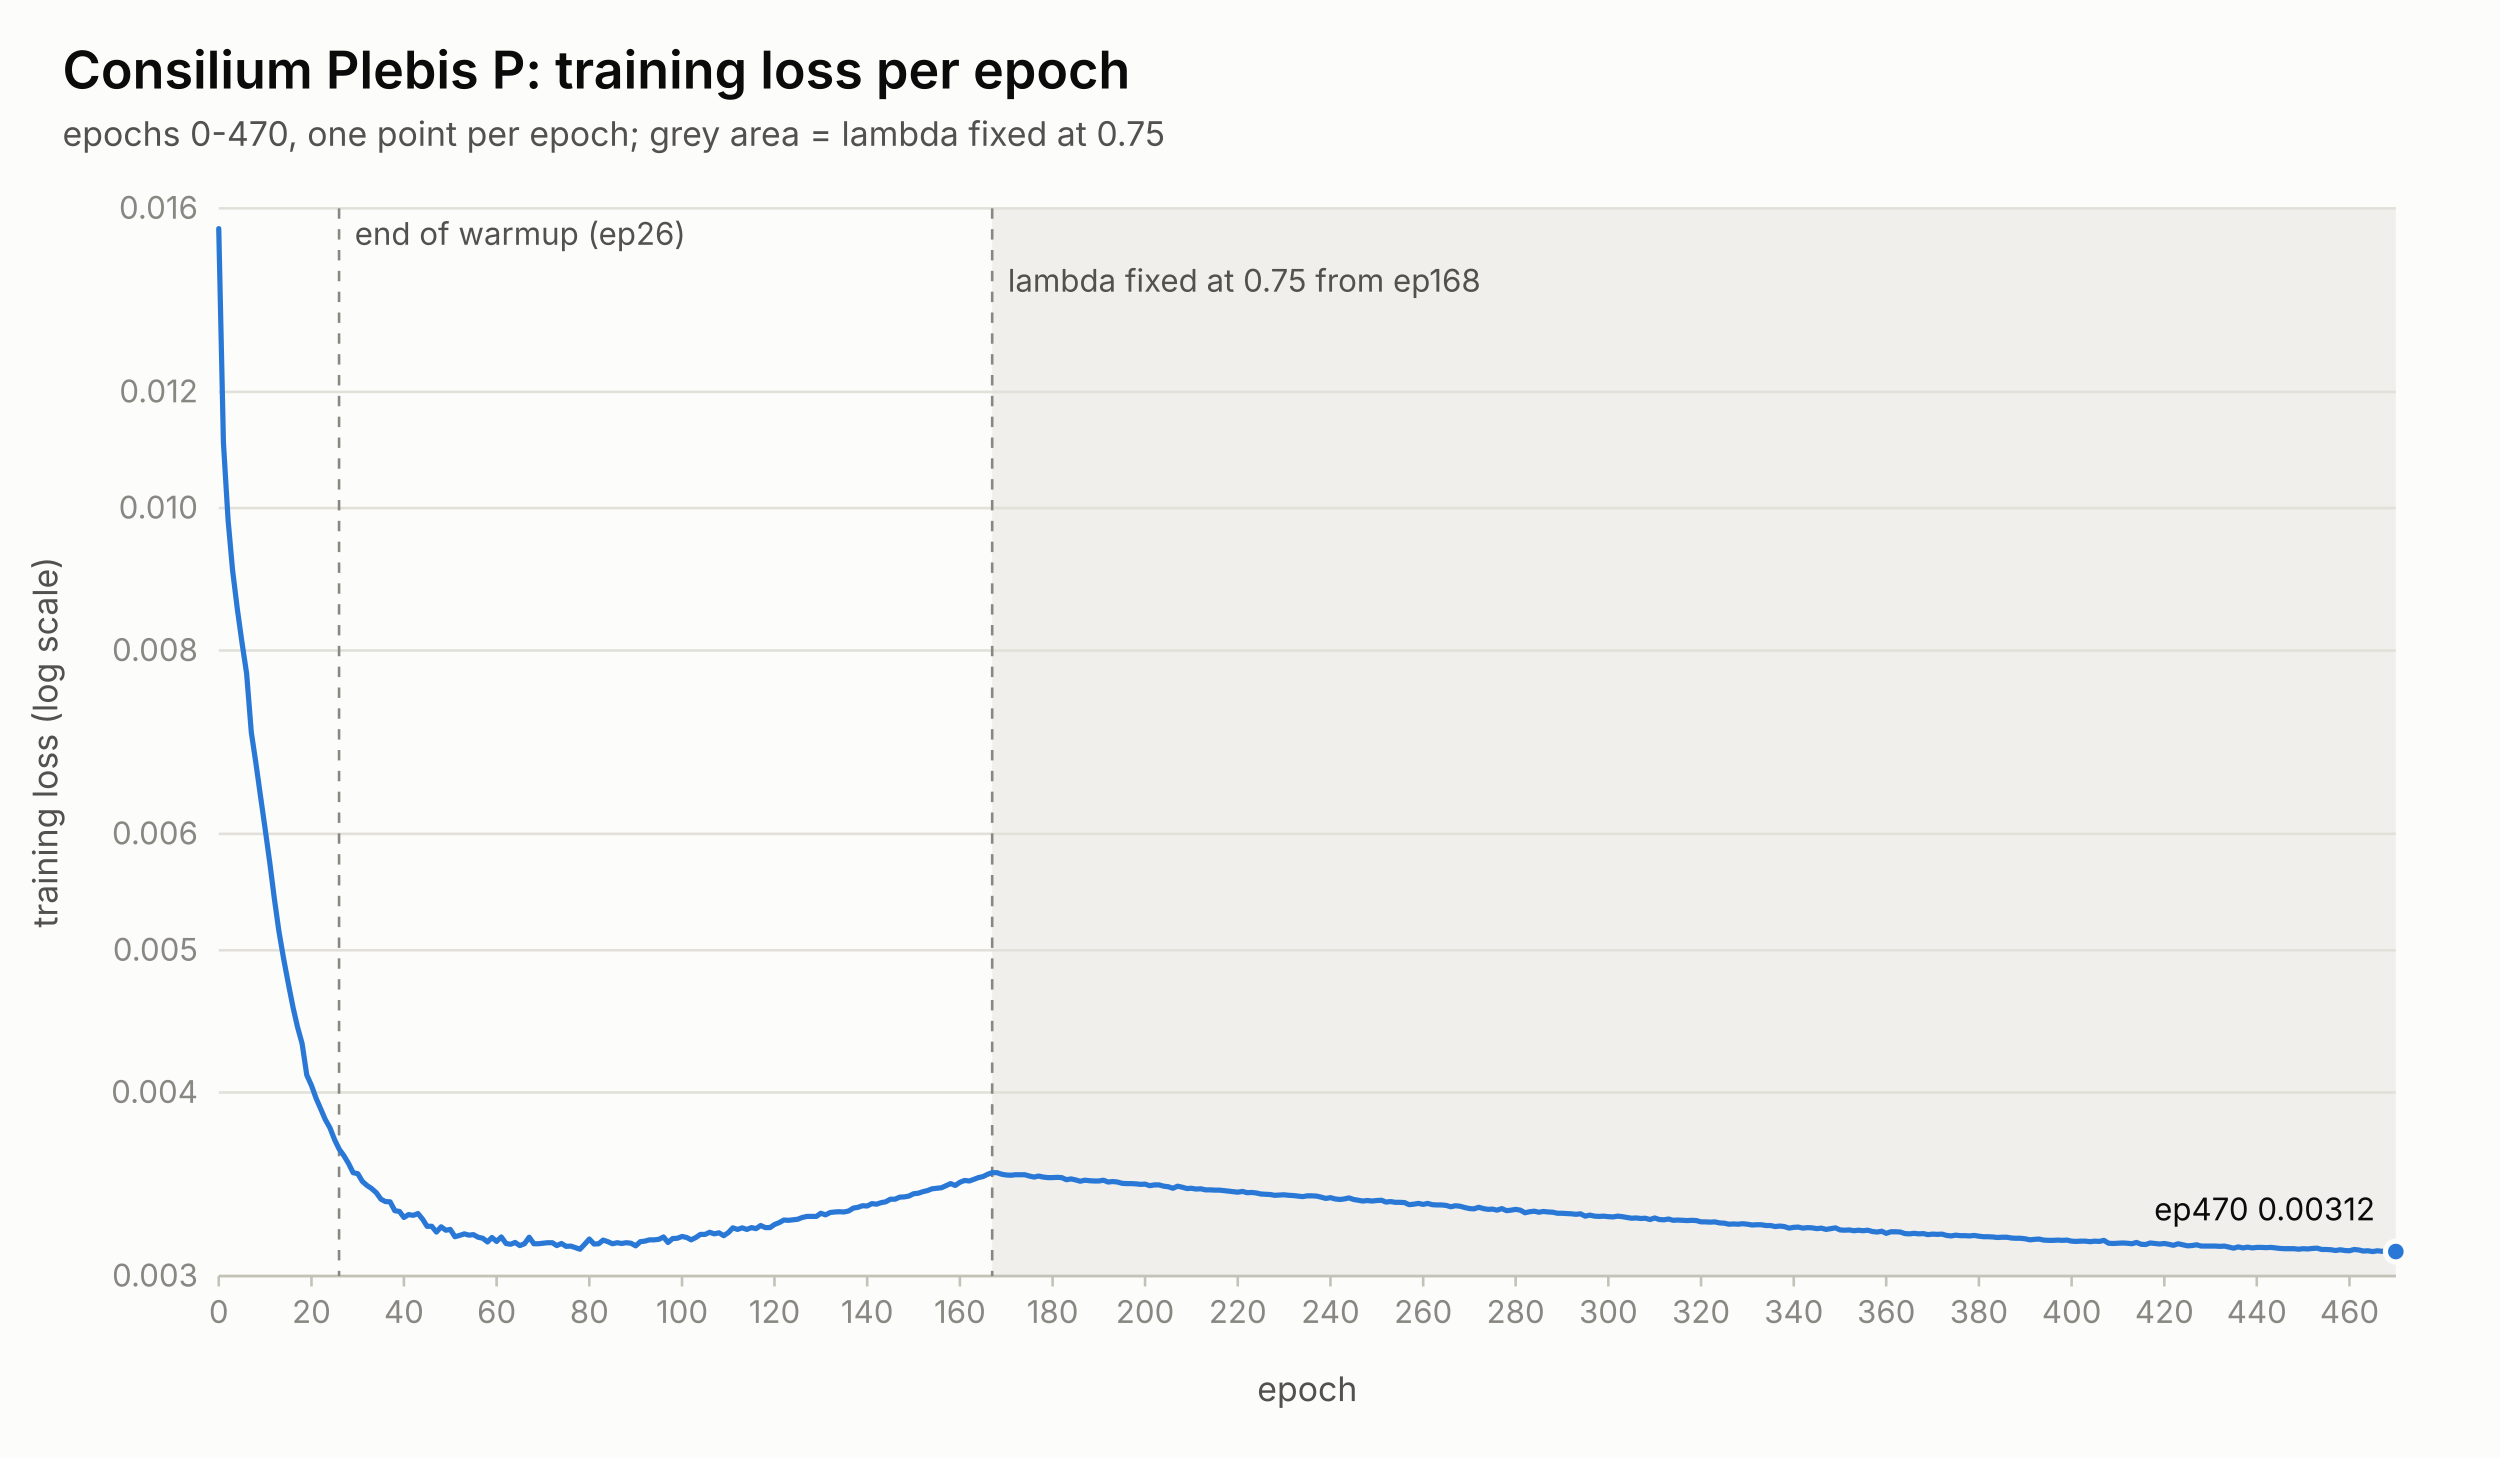
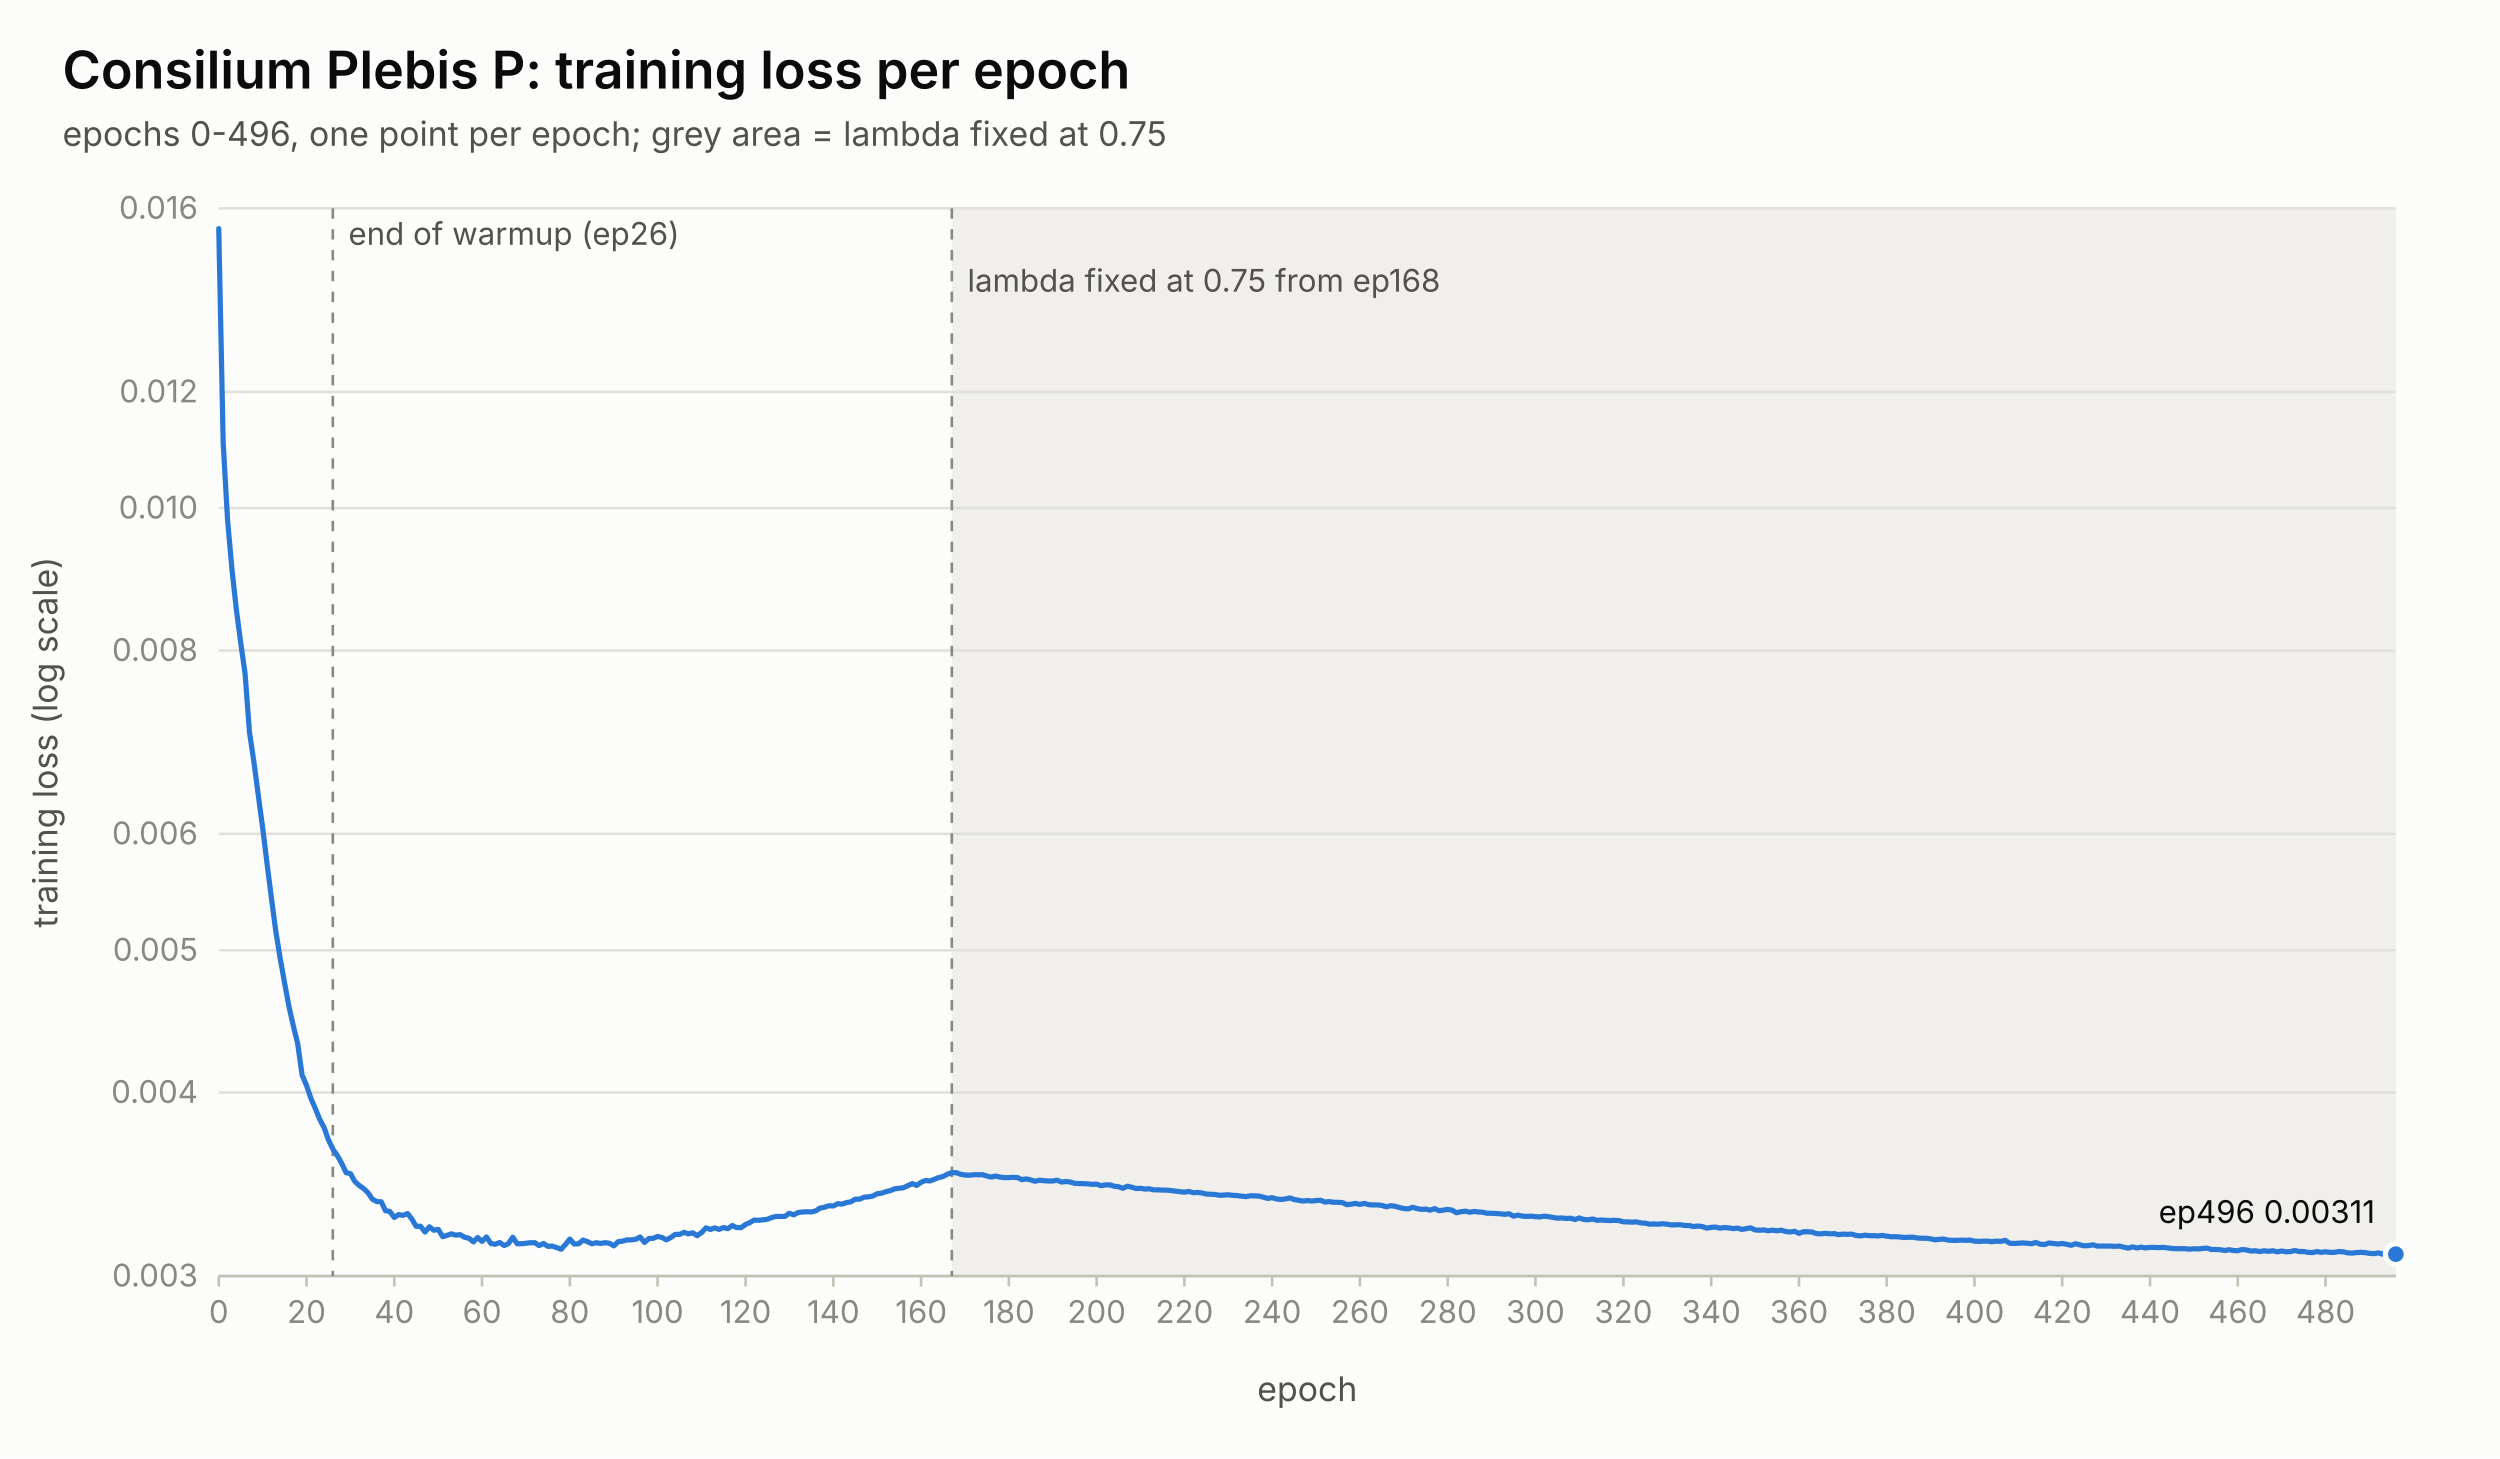
<svg xmlns="http://www.w3.org/2000/svg" width="960" height="560" viewBox="0 0 960 560" font-family="system-ui, -apple-system, 'Segoe UI', sans-serif">
  <rect width="960" height="560" fill="#fcfcfb" />
  <text x="24" y="34" font-size="20" font-weight="600" fill="#0b0b0b">Consilium Plebis P: training loss per epoch</text>
-   <text x="24" y="56" font-size="13" fill="#52514e">epochs 0-470, one point per epoch; grey area = lambda fixed at 0.75</text>
-   <rect x="381.0" y="80" width="539.0" height="410" fill="#f0efec" />
+   <text x="24" y="56" font-size="13" fill="#52514e">epochs 0-496, one point per epoch; grey area = lambda fixed at 0.75</text>
+   <rect x="365.5" y="80" width="554.5" height="410" fill="#f0efec" />
  <line x1="84" y1="490.0" x2="920" y2="490.0" stroke="#e1e0d9" stroke-width="1" />
  <text x="76" y="494.0" text-anchor="end" font-size="12" fill="#898781" style="font-variant-numeric: tabular-nums">0.003</text>
  <line x1="84" y1="419.5" x2="920" y2="419.5" stroke="#e1e0d9" stroke-width="1" />
  <text x="76" y="423.5" text-anchor="end" font-size="12" fill="#898781" style="font-variant-numeric: tabular-nums">0.004</text>
  <line x1="84" y1="364.9" x2="920" y2="364.9" stroke="#e1e0d9" stroke-width="1" />
  <text x="76" y="368.9" text-anchor="end" font-size="12" fill="#898781" style="font-variant-numeric: tabular-nums">0.005</text>
  <line x1="84" y1="320.2" x2="920" y2="320.2" stroke="#e1e0d9" stroke-width="1" />
  <text x="76" y="324.2" text-anchor="end" font-size="12" fill="#898781" style="font-variant-numeric: tabular-nums">0.006</text>
  <line x1="84" y1="249.8" x2="920" y2="249.8" stroke="#e1e0d9" stroke-width="1" />
  <text x="76" y="253.8" text-anchor="end" font-size="12" fill="#898781" style="font-variant-numeric: tabular-nums">0.008</text>
  <line x1="84" y1="195.1" x2="920" y2="195.1" stroke="#e1e0d9" stroke-width="1" />
  <text x="76" y="199.1" text-anchor="end" font-size="12" fill="#898781" style="font-variant-numeric: tabular-nums">0.010</text>
  <line x1="84" y1="150.5" x2="920" y2="150.5" stroke="#e1e0d9" stroke-width="1" />
  <text x="76" y="154.5" text-anchor="end" font-size="12" fill="#898781" style="font-variant-numeric: tabular-nums">0.012</text>
  <line x1="84" y1="80.0" x2="920" y2="80.0" stroke="#e1e0d9" stroke-width="1" />
  <text x="76" y="84.0" text-anchor="end" font-size="12" fill="#898781" style="font-variant-numeric: tabular-nums">0.016</text>
  <line x1="84" y1="490" x2="920" y2="490" stroke="#c3c2b7" stroke-width="1" />
  <line x1="84.0" y1="490" x2="84.0" y2="494" stroke="#c3c2b7" stroke-width="1" />
  <text x="84.0" y="508" text-anchor="middle" font-size="12" fill="#898781">0</text>
-   <line x1="119.6" y1="490" x2="119.6" y2="494" stroke="#c3c2b7" stroke-width="1" />
-   <text x="119.6" y="508" text-anchor="middle" font-size="12" fill="#898781">20</text>
-   <line x1="155.1" y1="490" x2="155.1" y2="494" stroke="#c3c2b7" stroke-width="1" />
-   <text x="155.1" y="508" text-anchor="middle" font-size="12" fill="#898781">40</text>
-   <line x1="190.7" y1="490" x2="190.7" y2="494" stroke="#c3c2b7" stroke-width="1" />
-   <text x="190.7" y="508" text-anchor="middle" font-size="12" fill="#898781">60</text>
-   <line x1="226.3" y1="490" x2="226.3" y2="494" stroke="#c3c2b7" stroke-width="1" />
-   <text x="226.3" y="508" text-anchor="middle" font-size="12" fill="#898781">80</text>
-   <line x1="261.9" y1="490" x2="261.9" y2="494" stroke="#c3c2b7" stroke-width="1" />
-   <text x="261.9" y="508" text-anchor="middle" font-size="12" fill="#898781">100</text>
-   <line x1="297.4" y1="490" x2="297.4" y2="494" stroke="#c3c2b7" stroke-width="1" />
-   <text x="297.4" y="508" text-anchor="middle" font-size="12" fill="#898781">120</text>
-   <line x1="333.0" y1="490" x2="333.0" y2="494" stroke="#c3c2b7" stroke-width="1" />
-   <text x="333.0" y="508" text-anchor="middle" font-size="12" fill="#898781">140</text>
-   <line x1="368.6" y1="490" x2="368.6" y2="494" stroke="#c3c2b7" stroke-width="1" />
-   <text x="368.6" y="508" text-anchor="middle" font-size="12" fill="#898781">160</text>
-   <line x1="404.2" y1="490" x2="404.2" y2="494" stroke="#c3c2b7" stroke-width="1" />
-   <text x="404.2" y="508" text-anchor="middle" font-size="12" fill="#898781">180</text>
-   <line x1="439.7" y1="490" x2="439.7" y2="494" stroke="#c3c2b7" stroke-width="1" />
-   <text x="439.7" y="508" text-anchor="middle" font-size="12" fill="#898781">200</text>
-   <line x1="475.3" y1="490" x2="475.3" y2="494" stroke="#c3c2b7" stroke-width="1" />
-   <text x="475.3" y="508" text-anchor="middle" font-size="12" fill="#898781">220</text>
-   <line x1="510.9" y1="490" x2="510.9" y2="494" stroke="#c3c2b7" stroke-width="1" />
-   <text x="510.9" y="508" text-anchor="middle" font-size="12" fill="#898781">240</text>
-   <line x1="546.5" y1="490" x2="546.5" y2="494" stroke="#c3c2b7" stroke-width="1" />
-   <text x="546.5" y="508" text-anchor="middle" font-size="12" fill="#898781">260</text>
-   <line x1="582.0" y1="490" x2="582.0" y2="494" stroke="#c3c2b7" stroke-width="1" />
-   <text x="582.0" y="508" text-anchor="middle" font-size="12" fill="#898781">280</text>
-   <line x1="617.6" y1="490" x2="617.6" y2="494" stroke="#c3c2b7" stroke-width="1" />
-   <text x="617.6" y="508" text-anchor="middle" font-size="12" fill="#898781">300</text>
-   <line x1="653.2" y1="490" x2="653.2" y2="494" stroke="#c3c2b7" stroke-width="1" />
-   <text x="653.2" y="508" text-anchor="middle" font-size="12" fill="#898781">320</text>
-   <line x1="688.8" y1="490" x2="688.8" y2="494" stroke="#c3c2b7" stroke-width="1" />
-   <text x="688.8" y="508" text-anchor="middle" font-size="12" fill="#898781">340</text>
-   <line x1="724.3" y1="490" x2="724.3" y2="494" stroke="#c3c2b7" stroke-width="1" />
-   <text x="724.3" y="508" text-anchor="middle" font-size="12" fill="#898781">360</text>
-   <line x1="759.9" y1="490" x2="759.9" y2="494" stroke="#c3c2b7" stroke-width="1" />
-   <text x="759.9" y="508" text-anchor="middle" font-size="12" fill="#898781">380</text>
-   <line x1="795.5" y1="490" x2="795.5" y2="494" stroke="#c3c2b7" stroke-width="1" />
-   <text x="795.5" y="508" text-anchor="middle" font-size="12" fill="#898781">400</text>
-   <line x1="831.1" y1="490" x2="831.1" y2="494" stroke="#c3c2b7" stroke-width="1" />
-   <text x="831.1" y="508" text-anchor="middle" font-size="12" fill="#898781">420</text>
-   <line x1="866.6" y1="490" x2="866.6" y2="494" stroke="#c3c2b7" stroke-width="1" />
-   <text x="866.6" y="508" text-anchor="middle" font-size="12" fill="#898781">440</text>
-   <line x1="902.2" y1="490" x2="902.2" y2="494" stroke="#c3c2b7" stroke-width="1" />
-   <text x="902.2" y="508" text-anchor="middle" font-size="12" fill="#898781">460</text>
-   <line x1="130.2" y1="80" x2="130.2" y2="490" stroke="#898781" stroke-width="1" stroke-dasharray="4 4" />
-   <text x="136.2" y="94" text-anchor="start" font-size="12" fill="#52514e">end of warmup (ep26)</text>
-   <line x1="381.0" y1="80" x2="381.0" y2="490" stroke="#898781" stroke-width="1" stroke-dasharray="4 4" />
-   <text x="387.0" y="112" text-anchor="start" font-size="12" fill="#52514e">lambda fixed at 0.75 from ep168</text>
-   <path d="M84.0,87.8 L85.8,170.1 L87.6,199.9 L89.3,218.9 L91.1,233.6 L92.9,246.6 L94.7,258.6 L96.5,281.2 L98.2,292.6 L100.0,305.5 L101.8,318.2 L103.6,331.3 L105.3,344.7 L107.1,357.6 L108.9,368.1 L110.7,377.6 L112.5,386.7 L114.2,394.2 L116.0,400.7 L117.8,412.8 L119.6,416.8 L121.4,421.8 L123.1,425.7 L124.9,429.9 L126.7,433.1 L128.5,437.7 L130.2,441.2 L132.0,443.7 L133.8,446.7 L135.6,450.3 L137.4,450.7 L139.1,453.6 L140.9,455.2 L142.7,456.4 L144.5,458.0 L146.3,460.5 L148.0,461.4 L149.8,461.5 L151.6,464.9 L153.4,465.2 L155.1,467.5 L156.9,466.4 L158.7,466.7 L160.5,466.0 L162.3,468.2 L164.0,470.9 L165.8,470.9 L167.6,473.1 L169.4,471.1 L171.2,472.4 L172.9,472.1 L174.7,474.9 L176.5,474.4 L178.3,473.8 L180.1,474.3 L181.8,474.1 L183.6,475.1 L185.4,475.5 L187.2,476.9 L188.9,475.2 L190.7,476.7 L192.5,475.0 L194.3,477.5 L196.1,477.8 L197.8,477.1 L199.6,478.3 L201.4,477.6 L203.2,475.1 L205.0,477.6 L206.7,477.6 L208.5,477.4 L210.3,477.2 L212.1,477.2 L213.8,478.3 L215.6,477.5 L217.4,478.6 L219.2,478.5 L221.0,479.1 L222.7,479.7 L224.5,477.8 L226.3,475.8 L228.1,477.7 L229.9,477.6 L231.6,476.2 L233.4,476.8 L235.2,477.6 L237.0,477.2 L238.7,477.5 L240.5,477.2 L242.3,477.4 L244.1,478.4 L245.9,476.8 L247.6,476.6 L249.4,476.1 L251.2,476.1 L253.0,475.9 L254.8,475.0 L256.5,477.1 L258.3,475.6 L260.1,475.5 L261.9,474.8 L263.7,475.2 L265.4,476.1 L267.2,475.2 L269.0,474.0 L270.8,474.0 L272.5,473.2 L274.3,473.8 L276.1,473.4 L277.9,474.5 L279.7,473.3 L281.4,471.5 L283.2,472.1 L285.0,471.5 L286.8,472.1 L288.6,471.4 L290.3,471.8 L292.1,470.6 L293.9,471.4 L295.7,471.4 L297.4,470.2 L299.2,469.5 L301.0,468.5 L302.8,468.6 L304.6,468.4 L306.3,468.2 L308.1,467.5 L309.9,467.1 L311.7,467.1 L313.5,467.1 L315.2,465.9 L317.0,466.5 L318.8,465.6 L320.6,465.4 L322.3,465.3 L324.1,465.4 L325.9,465.0 L327.7,463.9 L329.5,463.6 L331.2,463.0 L333.0,463.1 L334.8,462.2 L336.6,462.4 L338.4,461.8 L340.1,461.5 L341.9,460.5 L343.7,460.5 L345.5,459.7 L347.3,459.6 L349.0,459.3 L350.8,458.4 L352.6,458.2 L354.4,457.6 L356.1,457.2 L357.9,456.5 L359.7,456.3 L361.5,456.1 L363.3,455.3 L365.0,454.5 L366.8,455.2 L368.6,454.0 L370.4,453.3 L372.2,453.5 L373.9,452.9 L375.7,452.2 L377.5,451.8 L379.3,450.9 L381.0,450.3 L382.8,450.3 L384.6,450.9 L386.4,451.2 L388.2,451.3 L389.9,451.1 L391.7,451.1 L393.5,451.1 L395.3,451.6 L397.1,452.0 L398.8,451.6 L400.6,452.0 L402.4,452.2 L404.2,452.2 L405.9,452.1 L407.7,452.2 L409.5,453.0 L411.3,452.7 L413.1,453.1 L414.8,453.6 L416.6,453.2 L418.4,453.4 L420.2,453.5 L422.0,453.5 L423.7,453.2 L425.5,453.9 L427.3,453.7 L429.1,453.9 L430.9,454.4 L432.6,454.5 L434.4,454.5 L436.2,454.6 L438.0,454.8 L439.7,454.7 L441.5,455.3 L443.3,455.0 L445.1,455.0 L446.9,455.5 L448.6,455.7 L450.4,456.3 L452.2,455.5 L454.0,455.9 L455.8,456.4 L457.5,456.3 L459.3,456.6 L461.1,456.5 L462.9,456.9 L464.6,456.9 L466.4,457.0 L468.2,457.0 L470.0,457.2 L471.8,457.4 L473.5,457.6 L475.3,457.8 L477.1,457.5 L478.9,458.0 L480.7,457.9 L482.4,458.1 L484.2,458.5 L486.0,458.6 L487.8,458.7 L489.5,459.0 L491.3,458.9 L493.1,458.8 L494.9,459.0 L496.7,459.1 L498.4,459.3 L500.2,459.5 L502.0,459.2 L503.8,459.2 L505.6,459.3 L507.3,459.7 L509.1,460.2 L510.9,459.9 L512.7,460.4 L514.5,460.6 L516.2,460.4 L518.0,460.0 L519.8,460.6 L521.6,460.9 L523.3,461.2 L525.1,461.0 L526.9,461.2 L528.7,461.0 L530.5,460.9 L532.2,461.6 L534.0,461.4 L535.8,461.7 L537.6,461.7 L539.4,461.8 L541.1,462.6 L542.9,462.4 L544.7,462.1 L546.5,462.5 L548.2,462.1 L550.0,462.6 L551.8,462.7 L553.6,462.7 L555.4,462.9 L557.1,463.4 L558.9,463.0 L560.7,463.2 L562.5,463.7 L564.3,464.1 L566.0,464.2 L567.8,463.6 L569.6,464.1 L571.4,464.4 L573.1,464.3 L574.9,464.7 L576.7,464.1 L578.5,464.9 L580.3,464.7 L582.0,464.4 L583.8,464.7 L585.6,465.7 L587.4,465.3 L589.2,465.1 L590.9,465.5 L592.7,465.2 L594.5,465.4 L596.3,465.5 L598.1,465.9 L599.8,465.9 L601.6,466.0 L603.4,466.1 L605.2,466.3 L606.9,466.1 L608.7,467.0 L610.5,466.6 L612.3,467.0 L614.1,467.1 L615.8,467.0 L617.6,467.2 L619.4,467.3 L621.2,467.0 L623.0,467.2 L624.7,467.5 L626.5,467.8 L628.3,467.7 L630.1,467.9 L631.8,467.8 L633.6,468.3 L635.4,467.7 L637.2,468.3 L639.0,468.4 L640.7,468.1 L642.5,468.6 L644.3,468.5 L646.1,468.6 L647.9,468.7 L649.6,468.6 L651.4,468.7 L653.2,469.2 L655.0,469.2 L656.7,469.3 L658.5,469.2 L660.3,469.6 L662.1,469.7 L663.9,470.1 L665.6,470.0 L667.4,470.1 L669.2,469.9 L671.0,470.1 L672.8,470.4 L674.5,470.3 L676.3,470.3 L678.1,470.6 L679.9,470.6 L681.7,471.0 L683.4,470.8 L685.2,471.0 L687.0,471.6 L688.8,471.3 L690.5,471.2 L692.3,471.6 L694.1,471.4 L695.9,471.5 L697.7,471.8 L699.4,471.6 L701.2,472.1 L703.0,471.8 L704.8,471.5 L706.6,472.3 L708.3,472.4 L710.1,472.3 L711.9,472.6 L713.7,472.4 L715.4,472.6 L717.2,472.4 L719.0,472.9 L720.8,473.1 L722.6,472.8 L724.3,473.6 L726.1,473.0 L727.9,473.0 L729.7,473.1 L731.5,473.7 L733.2,473.8 L735.0,473.6 L736.8,473.8 L738.6,473.7 L740.3,474.1 L742.1,473.9 L743.9,474.0 L745.7,473.9 L747.5,474.4 L749.2,474.6 L751.0,474.3 L752.8,474.5 L754.6,474.5 L756.4,474.6 L758.1,474.4 L759.9,474.7 L761.7,474.9 L763.5,474.9 L765.3,475.0 L767.0,475.2 L768.8,475.1 L770.6,475.1 L772.4,475.4 L774.1,475.5 L775.9,475.5 L777.7,475.7 L779.5,476.1 L781.3,475.9 L783.0,475.8 L784.8,476.2 L786.6,476.3 L788.4,476.3 L790.2,476.2 L791.9,476.3 L793.7,476.2 L795.5,476.6 L797.3,476.7 L799.0,476.6 L800.8,476.6 L802.6,476.8 L804.4,476.6 L806.2,476.7 L807.9,476.3 L809.7,477.4 L811.5,477.5 L813.3,477.4 L815.1,477.3 L816.8,477.4 L818.6,477.6 L820.4,477.1 L822.2,477.8 L823.9,477.9 L825.7,477.3 L827.5,477.5 L829.3,477.7 L831.1,477.5 L832.8,477.8 L834.6,478.2 L836.4,477.6 L838.2,478.0 L840.0,478.4 L841.7,478.3 L843.5,478.0 L845.3,478.5 L847.1,478.5 L848.9,478.5 L850.6,478.5 L852.4,478.6 L854.2,478.5 L856.0,478.9 L857.7,479.3 L859.5,478.8 L861.3,479.2 L863.1,478.9 L864.9,479.2 L866.6,479.0 L868.4,479.0 L870.2,479.1 L872.0,479.0 L873.8,479.2 L875.5,479.4 L877.3,479.5 L879.1,479.5 L880.9,479.5 L882.6,479.7 L884.4,479.5 L886.2,479.6 L888.0,479.4 L889.8,479.3 L891.5,479.8 L893.3,479.8 L895.1,479.9 L896.9,480.2 L898.7,479.9 L900.4,480.2 L902.2,480.3 L904.0,479.8 L905.8,480.0 L907.5,480.4 L909.3,480.3 L911.1,480.6 L912.9,480.3 L914.7,480.5 L916.4,480.3 L918.2,480.7 L920.0,480.6" fill="none" stroke="#2a78d6" stroke-width="2" stroke-linejoin="round" stroke-linecap="round" />
-   <circle cx="920.0" cy="480.6" r="4" fill="#2a78d6" stroke="#fcfcfb" stroke-width="2" />
-   <text x="912.0" y="468.6" text-anchor="end" font-size="12" fill="#0b0b0b">ep470 0.00312</text>
+   <line x1="117.7" y1="490" x2="117.7" y2="494" stroke="#c3c2b7" stroke-width="1" />
+   <text x="117.7" y="508" text-anchor="middle" font-size="12" fill="#898781">20</text>
+   <line x1="151.4" y1="490" x2="151.4" y2="494" stroke="#c3c2b7" stroke-width="1" />
+   <text x="151.4" y="508" text-anchor="middle" font-size="12" fill="#898781">40</text>
+   <line x1="185.1" y1="490" x2="185.1" y2="494" stroke="#c3c2b7" stroke-width="1" />
+   <text x="185.1" y="508" text-anchor="middle" font-size="12" fill="#898781">60</text>
+   <line x1="218.8" y1="490" x2="218.8" y2="494" stroke="#c3c2b7" stroke-width="1" />
+   <text x="218.8" y="508" text-anchor="middle" font-size="12" fill="#898781">80</text>
+   <line x1="252.5" y1="490" x2="252.5" y2="494" stroke="#c3c2b7" stroke-width="1" />
+   <text x="252.5" y="508" text-anchor="middle" font-size="12" fill="#898781">100</text>
+   <line x1="286.3" y1="490" x2="286.3" y2="494" stroke="#c3c2b7" stroke-width="1" />
+   <text x="286.3" y="508" text-anchor="middle" font-size="12" fill="#898781">120</text>
+   <line x1="320.0" y1="490" x2="320.0" y2="494" stroke="#c3c2b7" stroke-width="1" />
+   <text x="320.0" y="508" text-anchor="middle" font-size="12" fill="#898781">140</text>
+   <line x1="353.7" y1="490" x2="353.7" y2="494" stroke="#c3c2b7" stroke-width="1" />
+   <text x="353.7" y="508" text-anchor="middle" font-size="12" fill="#898781">160</text>
+   <line x1="387.4" y1="490" x2="387.4" y2="494" stroke="#c3c2b7" stroke-width="1" />
+   <text x="387.4" y="508" text-anchor="middle" font-size="12" fill="#898781">180</text>
+   <line x1="421.1" y1="490" x2="421.1" y2="494" stroke="#c3c2b7" stroke-width="1" />
+   <text x="421.1" y="508" text-anchor="middle" font-size="12" fill="#898781">200</text>
+   <line x1="454.8" y1="490" x2="454.8" y2="494" stroke="#c3c2b7" stroke-width="1" />
+   <text x="454.8" y="508" text-anchor="middle" font-size="12" fill="#898781">220</text>
+   <line x1="488.5" y1="490" x2="488.5" y2="494" stroke="#c3c2b7" stroke-width="1" />
+   <text x="488.5" y="508" text-anchor="middle" font-size="12" fill="#898781">240</text>
+   <line x1="522.2" y1="490" x2="522.2" y2="494" stroke="#c3c2b7" stroke-width="1" />
+   <text x="522.2" y="508" text-anchor="middle" font-size="12" fill="#898781">260</text>
+   <line x1="555.9" y1="490" x2="555.9" y2="494" stroke="#c3c2b7" stroke-width="1" />
+   <text x="555.9" y="508" text-anchor="middle" font-size="12" fill="#898781">280</text>
+   <line x1="589.6" y1="490" x2="589.6" y2="494" stroke="#c3c2b7" stroke-width="1" />
+   <text x="589.6" y="508" text-anchor="middle" font-size="12" fill="#898781">300</text>
+   <line x1="623.4" y1="490" x2="623.4" y2="494" stroke="#c3c2b7" stroke-width="1" />
+   <text x="623.4" y="508" text-anchor="middle" font-size="12" fill="#898781">320</text>
+   <line x1="657.1" y1="490" x2="657.1" y2="494" stroke="#c3c2b7" stroke-width="1" />
+   <text x="657.1" y="508" text-anchor="middle" font-size="12" fill="#898781">340</text>
+   <line x1="690.8" y1="490" x2="690.8" y2="494" stroke="#c3c2b7" stroke-width="1" />
+   <text x="690.8" y="508" text-anchor="middle" font-size="12" fill="#898781">360</text>
+   <line x1="724.5" y1="490" x2="724.5" y2="494" stroke="#c3c2b7" stroke-width="1" />
+   <text x="724.5" y="508" text-anchor="middle" font-size="12" fill="#898781">380</text>
+   <line x1="758.2" y1="490" x2="758.2" y2="494" stroke="#c3c2b7" stroke-width="1" />
+   <text x="758.2" y="508" text-anchor="middle" font-size="12" fill="#898781">400</text>
+   <line x1="791.9" y1="490" x2="791.9" y2="494" stroke="#c3c2b7" stroke-width="1" />
+   <text x="791.9" y="508" text-anchor="middle" font-size="12" fill="#898781">420</text>
+   <line x1="825.6" y1="490" x2="825.6" y2="494" stroke="#c3c2b7" stroke-width="1" />
+   <text x="825.6" y="508" text-anchor="middle" font-size="12" fill="#898781">440</text>
+   <line x1="859.3" y1="490" x2="859.3" y2="494" stroke="#c3c2b7" stroke-width="1" />
+   <text x="859.3" y="508" text-anchor="middle" font-size="12" fill="#898781">460</text>
+   <line x1="893.0" y1="490" x2="893.0" y2="494" stroke="#c3c2b7" stroke-width="1" />
+   <text x="893.0" y="508" text-anchor="middle" font-size="12" fill="#898781">480</text>
+   <line x1="127.8" y1="80" x2="127.8" y2="490" stroke="#898781" stroke-width="1" stroke-dasharray="4 4" />
+   <text x="133.8" y="94" text-anchor="start" font-size="12" fill="#52514e">end of warmup (ep26)</text>
+   <line x1="365.5" y1="80" x2="365.5" y2="490" stroke="#898781" stroke-width="1" stroke-dasharray="4 4" />
+   <text x="371.5" y="112" text-anchor="start" font-size="12" fill="#52514e">lambda fixed at 0.75 from ep168</text>
+   <path d="M84.0,87.8 L85.7,170.1 L87.4,199.9 L89.1,218.9 L90.7,233.6 L92.4,246.6 L94.1,258.6 L95.8,281.2 L97.5,292.6 L99.2,305.5 L100.9,318.2 L102.5,331.3 L104.2,344.7 L105.9,357.6 L107.6,368.1 L109.3,377.6 L111.0,386.7 L112.7,394.2 L114.3,400.7 L116.0,412.8 L117.7,416.8 L119.4,421.8 L121.1,425.7 L122.8,429.9 L124.5,433.1 L126.1,437.7 L127.8,441.2 L129.5,443.7 L131.2,446.7 L132.9,450.3 L134.6,450.7 L136.2,453.6 L137.9,455.2 L139.6,456.4 L141.3,458.0 L143.0,460.5 L144.7,461.4 L146.4,461.5 L148.0,464.9 L149.7,465.2 L151.4,467.5 L153.1,466.4 L154.8,466.7 L156.5,466.0 L158.2,468.2 L159.8,470.9 L161.5,470.9 L163.2,473.1 L164.9,471.1 L166.6,472.4 L168.3,472.1 L170.0,474.9 L171.6,474.4 L173.3,473.8 L175.0,474.3 L176.7,474.1 L178.4,475.1 L180.1,475.5 L181.8,476.9 L183.4,475.2 L185.1,476.7 L186.8,475.0 L188.5,477.5 L190.2,477.8 L191.9,477.1 L193.6,478.3 L195.2,477.6 L196.9,475.1 L198.6,477.6 L200.3,477.6 L202.0,477.4 L203.7,477.2 L205.4,477.2 L207.0,478.3 L208.7,477.5 L210.4,478.6 L212.1,478.5 L213.8,479.1 L215.5,479.7 L217.2,477.8 L218.8,475.8 L220.5,477.7 L222.2,477.6 L223.9,476.2 L225.6,476.8 L227.3,477.6 L229.0,477.2 L230.6,477.5 L232.3,477.2 L234.0,477.4 L235.7,478.4 L237.4,476.8 L239.1,476.6 L240.8,476.1 L242.4,476.1 L244.1,475.9 L245.8,475.0 L247.5,477.1 L249.2,475.6 L250.9,475.5 L252.5,474.8 L254.2,475.2 L255.9,476.1 L257.6,475.2 L259.3,474.0 L261.0,474.0 L262.7,473.2 L264.3,473.8 L266.0,473.4 L267.7,474.5 L269.4,473.3 L271.1,471.5 L272.8,472.1 L274.5,471.5 L276.1,472.1 L277.8,471.4 L279.5,471.8 L281.2,470.6 L282.9,471.4 L284.6,471.4 L286.3,470.2 L287.9,469.5 L289.6,468.5 L291.3,468.6 L293.0,468.4 L294.7,468.2 L296.4,467.5 L298.1,467.1 L299.7,467.1 L301.4,467.1 L303.1,465.9 L304.8,466.5 L306.5,465.6 L308.2,465.4 L309.9,465.3 L311.5,465.4 L313.2,465.0 L314.9,463.9 L316.6,463.6 L318.3,463.0 L320.0,463.1 L321.7,462.2 L323.3,462.4 L325.0,461.8 L326.7,461.5 L328.4,460.5 L330.1,460.5 L331.8,459.7 L333.5,459.6 L335.1,459.3 L336.8,458.4 L338.5,458.2 L340.2,457.6 L341.9,457.2 L343.6,456.5 L345.2,456.3 L346.9,456.1 L348.6,455.3 L350.3,454.5 L352.0,455.2 L353.7,454.0 L355.4,453.3 L357.0,453.5 L358.7,452.9 L360.4,452.2 L362.1,451.8 L363.8,450.9 L365.5,450.3 L367.2,450.3 L368.8,450.9 L370.5,451.2 L372.2,451.3 L373.9,451.1 L375.6,451.1 L377.3,451.1 L379.0,451.6 L380.6,452.0 L382.3,451.6 L384.0,452.0 L385.7,452.2 L387.4,452.2 L389.1,452.1 L390.8,452.2 L392.4,453.0 L394.1,452.7 L395.8,453.1 L397.5,453.6 L399.2,453.2 L400.9,453.4 L402.6,453.5 L404.2,453.5 L405.9,453.2 L407.6,453.9 L409.3,453.7 L411.0,453.9 L412.7,454.4 L414.4,454.5 L416.0,454.5 L417.7,454.6 L419.4,454.8 L421.1,454.7 L422.8,455.3 L424.5,455.0 L426.2,455.0 L427.8,455.5 L429.5,455.7 L431.2,456.3 L432.9,455.5 L434.6,455.9 L436.3,456.4 L438.0,456.3 L439.6,456.6 L441.3,456.5 L443.0,456.9 L444.7,456.9 L446.4,457.0 L448.1,457.0 L449.8,457.2 L451.4,457.4 L453.1,457.6 L454.8,457.8 L456.5,457.5 L458.2,458.0 L459.9,457.9 L461.5,458.1 L463.2,458.5 L464.9,458.6 L466.6,458.7 L468.3,459.0 L470.0,458.9 L471.7,458.8 L473.3,459.0 L475.0,459.1 L476.7,459.3 L478.4,459.5 L480.1,459.2 L481.8,459.2 L483.5,459.3 L485.1,459.7 L486.8,460.2 L488.5,459.9 L490.2,460.4 L491.9,460.6 L493.6,460.4 L495.3,460.0 L496.9,460.6 L498.6,460.9 L500.3,461.2 L502.0,461.0 L503.7,461.2 L505.4,461.0 L507.1,460.9 L508.7,461.6 L510.4,461.4 L512.1,461.7 L513.8,461.7 L515.5,461.8 L517.2,462.6 L518.9,462.4 L520.5,462.1 L522.2,462.5 L523.9,462.1 L525.6,462.6 L527.3,462.7 L529.0,462.7 L530.7,462.9 L532.3,463.4 L534.0,463.0 L535.7,463.2 L537.4,463.7 L539.1,464.1 L540.8,464.2 L542.5,463.6 L544.1,464.1 L545.8,464.4 L547.5,464.3 L549.2,464.7 L550.9,464.1 L552.6,464.9 L554.2,464.7 L555.9,464.4 L557.6,464.7 L559.3,465.7 L561.0,465.3 L562.7,465.1 L564.4,465.5 L566.0,465.2 L567.7,465.4 L569.4,465.5 L571.1,465.9 L572.8,465.9 L574.5,466.0 L576.2,466.1 L577.8,466.3 L579.5,466.1 L581.2,467.0 L582.9,466.6 L584.6,467.0 L586.3,467.1 L588.0,467.0 L589.6,467.2 L591.3,467.3 L593.0,467.0 L594.7,467.2 L596.4,467.5 L598.1,467.8 L599.8,467.7 L601.4,467.9 L603.1,467.8 L604.8,468.3 L606.5,467.7 L608.2,468.3 L609.9,468.4 L611.6,468.1 L613.2,468.6 L614.9,468.5 L616.6,468.6 L618.3,468.7 L620.0,468.6 L621.7,468.7 L623.4,469.2 L625.0,469.2 L626.7,469.3 L628.4,469.2 L630.1,469.6 L631.8,469.7 L633.5,470.1 L635.2,470.0 L636.8,470.1 L638.5,469.9 L640.2,470.1 L641.9,470.4 L643.6,470.3 L645.3,470.3 L647.0,470.6 L648.6,470.6 L650.3,471.0 L652.0,470.8 L653.7,471.0 L655.4,471.6 L657.1,471.3 L658.8,471.2 L660.4,471.6 L662.1,471.4 L663.8,471.5 L665.5,471.8 L667.2,471.6 L668.9,472.1 L670.5,471.8 L672.2,471.5 L673.9,472.3 L675.6,472.4 L677.3,472.3 L679.0,472.6 L680.7,472.4 L682.3,472.6 L684.0,472.4 L685.7,472.9 L687.4,473.1 L689.1,472.8 L690.8,473.6 L692.5,473.0 L694.1,473.0 L695.8,473.1 L697.5,473.7 L699.2,473.8 L700.9,473.6 L702.6,473.8 L704.3,473.7 L705.9,474.1 L707.6,473.9 L709.3,474.0 L711.0,473.9 L712.7,474.4 L714.4,474.6 L716.1,474.3 L717.7,474.5 L719.4,474.5 L721.1,474.6 L722.8,474.4 L724.5,474.7 L726.2,474.9 L727.9,474.9 L729.5,475.0 L731.2,475.2 L732.9,475.1 L734.6,475.1 L736.3,475.4 L738.0,475.5 L739.7,475.5 L741.3,475.7 L743.0,476.1 L744.7,475.9 L746.4,475.8 L748.1,476.2 L749.8,476.3 L751.5,476.3 L753.1,476.2 L754.8,476.3 L756.5,476.2 L758.2,476.6 L759.9,476.7 L761.6,476.6 L763.2,476.6 L764.9,476.8 L766.6,476.6 L768.3,476.7 L770.0,476.3 L771.7,477.4 L773.4,477.5 L775.0,477.4 L776.7,477.3 L778.4,477.4 L780.1,477.6 L781.8,477.1 L783.5,477.8 L785.2,477.9 L786.8,477.3 L788.5,477.5 L790.2,477.7 L791.9,477.5 L793.6,477.8 L795.3,478.2 L797.0,477.6 L798.6,478.0 L800.3,478.4 L802.0,478.3 L803.7,478.0 L805.4,478.5 L807.1,478.5 L808.8,478.5 L810.4,478.5 L812.1,478.6 L813.8,478.5 L815.5,478.9 L817.2,479.3 L818.9,478.8 L820.6,479.2 L822.2,478.9 L823.9,479.2 L825.6,479.0 L827.3,479.0 L829.0,479.1 L830.7,479.0 L832.4,479.2 L834.0,479.4 L835.7,479.5 L837.4,479.5 L839.1,479.5 L840.8,479.7 L842.5,479.5 L844.2,479.6 L845.8,479.4 L847.5,479.3 L849.2,479.8 L850.9,479.8 L852.6,479.9 L854.3,480.2 L856.0,479.9 L857.6,480.2 L859.3,480.3 L861.0,479.8 L862.7,480.0 L864.4,480.4 L866.1,480.3 L867.8,480.6 L869.4,480.3 L871.1,480.5 L872.8,480.3 L874.5,480.7 L876.2,480.4 L877.9,480.7 L879.5,480.6 L881.2,480.2 L882.9,480.6 L884.6,480.6 L886.3,480.9 L888.0,481.0 L889.7,480.6 L891.3,480.9 L893.0,480.7 L894.7,480.9 L896.4,480.9 L898.1,480.6 L899.8,480.7 L901.5,481.1 L903.1,481.2 L904.8,481.0 L906.5,480.9 L908.2,481.0 L909.9,481.3 L911.6,481.4 L913.3,481.1 L914.9,481.6 L916.6,480.6 L918.3,481.4 L920.0,481.6" fill="none" stroke="#2a78d6" stroke-width="2" stroke-linejoin="round" stroke-linecap="round" />
+   <circle cx="920.0" cy="481.6" r="4" fill="#2a78d6" stroke="#fcfcfb" stroke-width="2" />
+   <text x="912.0" y="469.6" text-anchor="end" font-size="12" fill="#0b0b0b">ep496 0.00311</text>
  <text x="502.0" y="538" text-anchor="middle" font-size="13" fill="#52514e">epoch</text>
  <text x="22" y="285.0" transform="rotate(-90 22 285.0)" text-anchor="middle" font-size="13" fill="#52514e">training loss (log scale)</text>
</svg>
